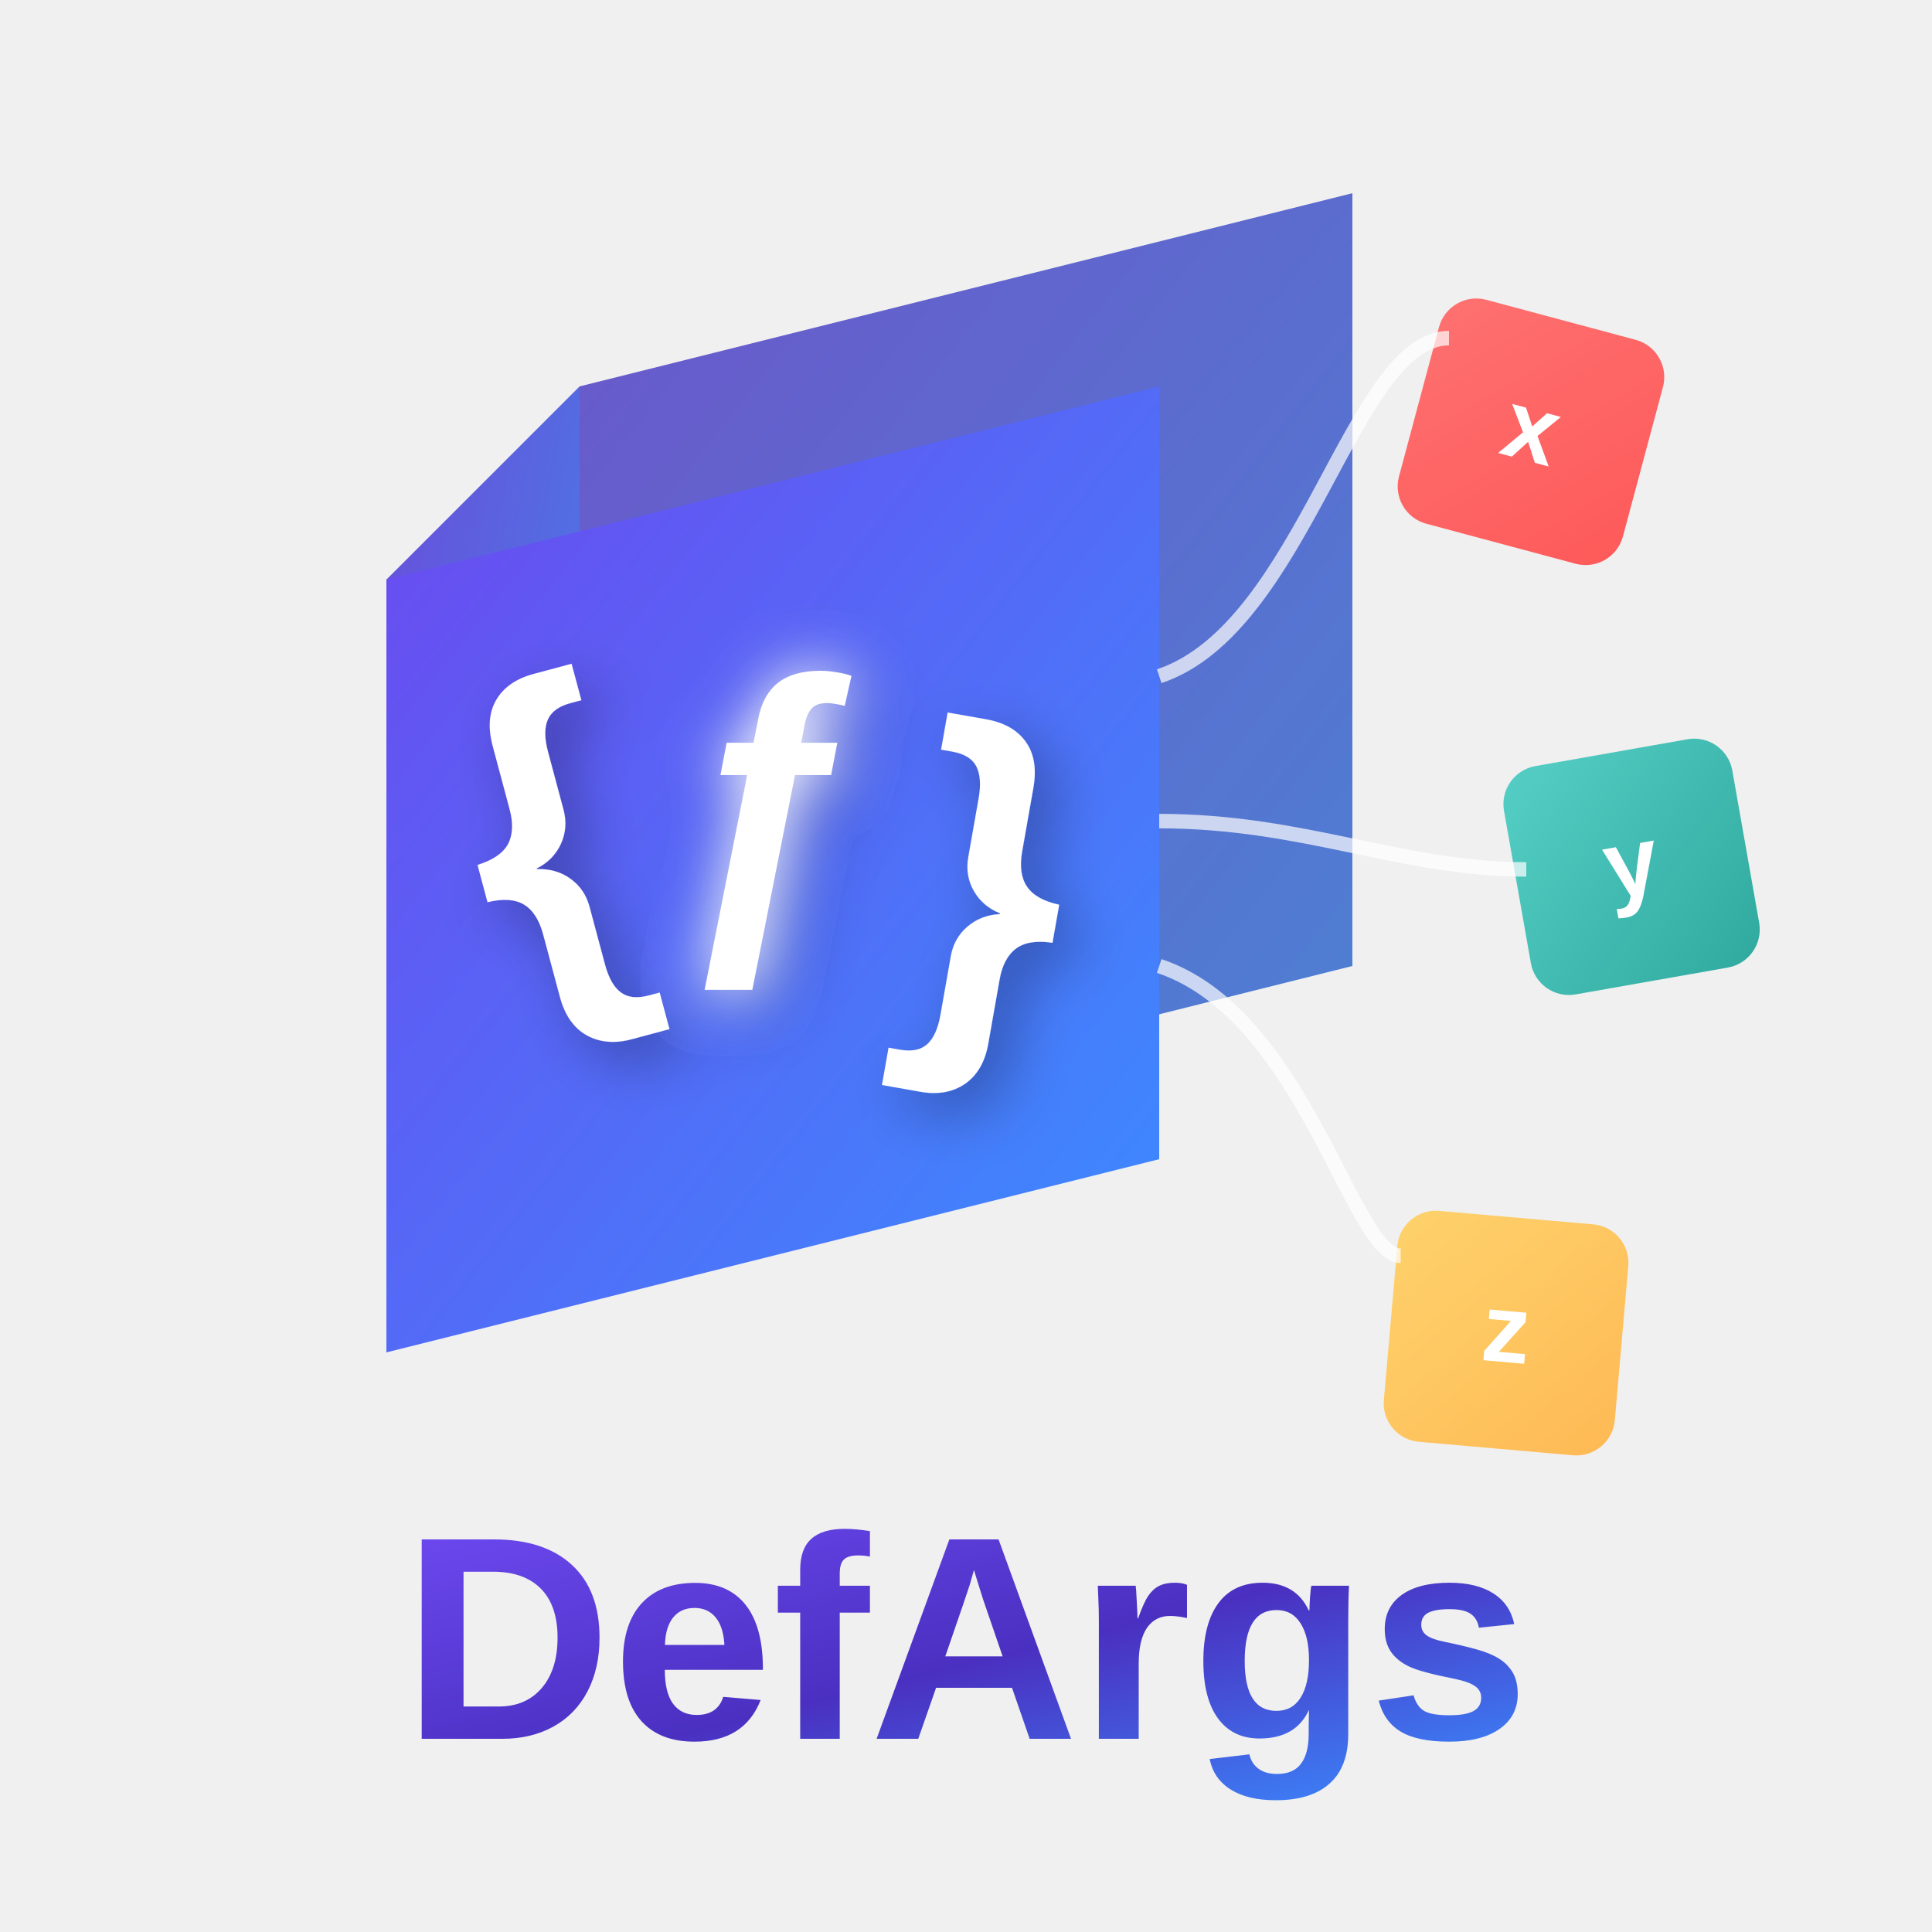
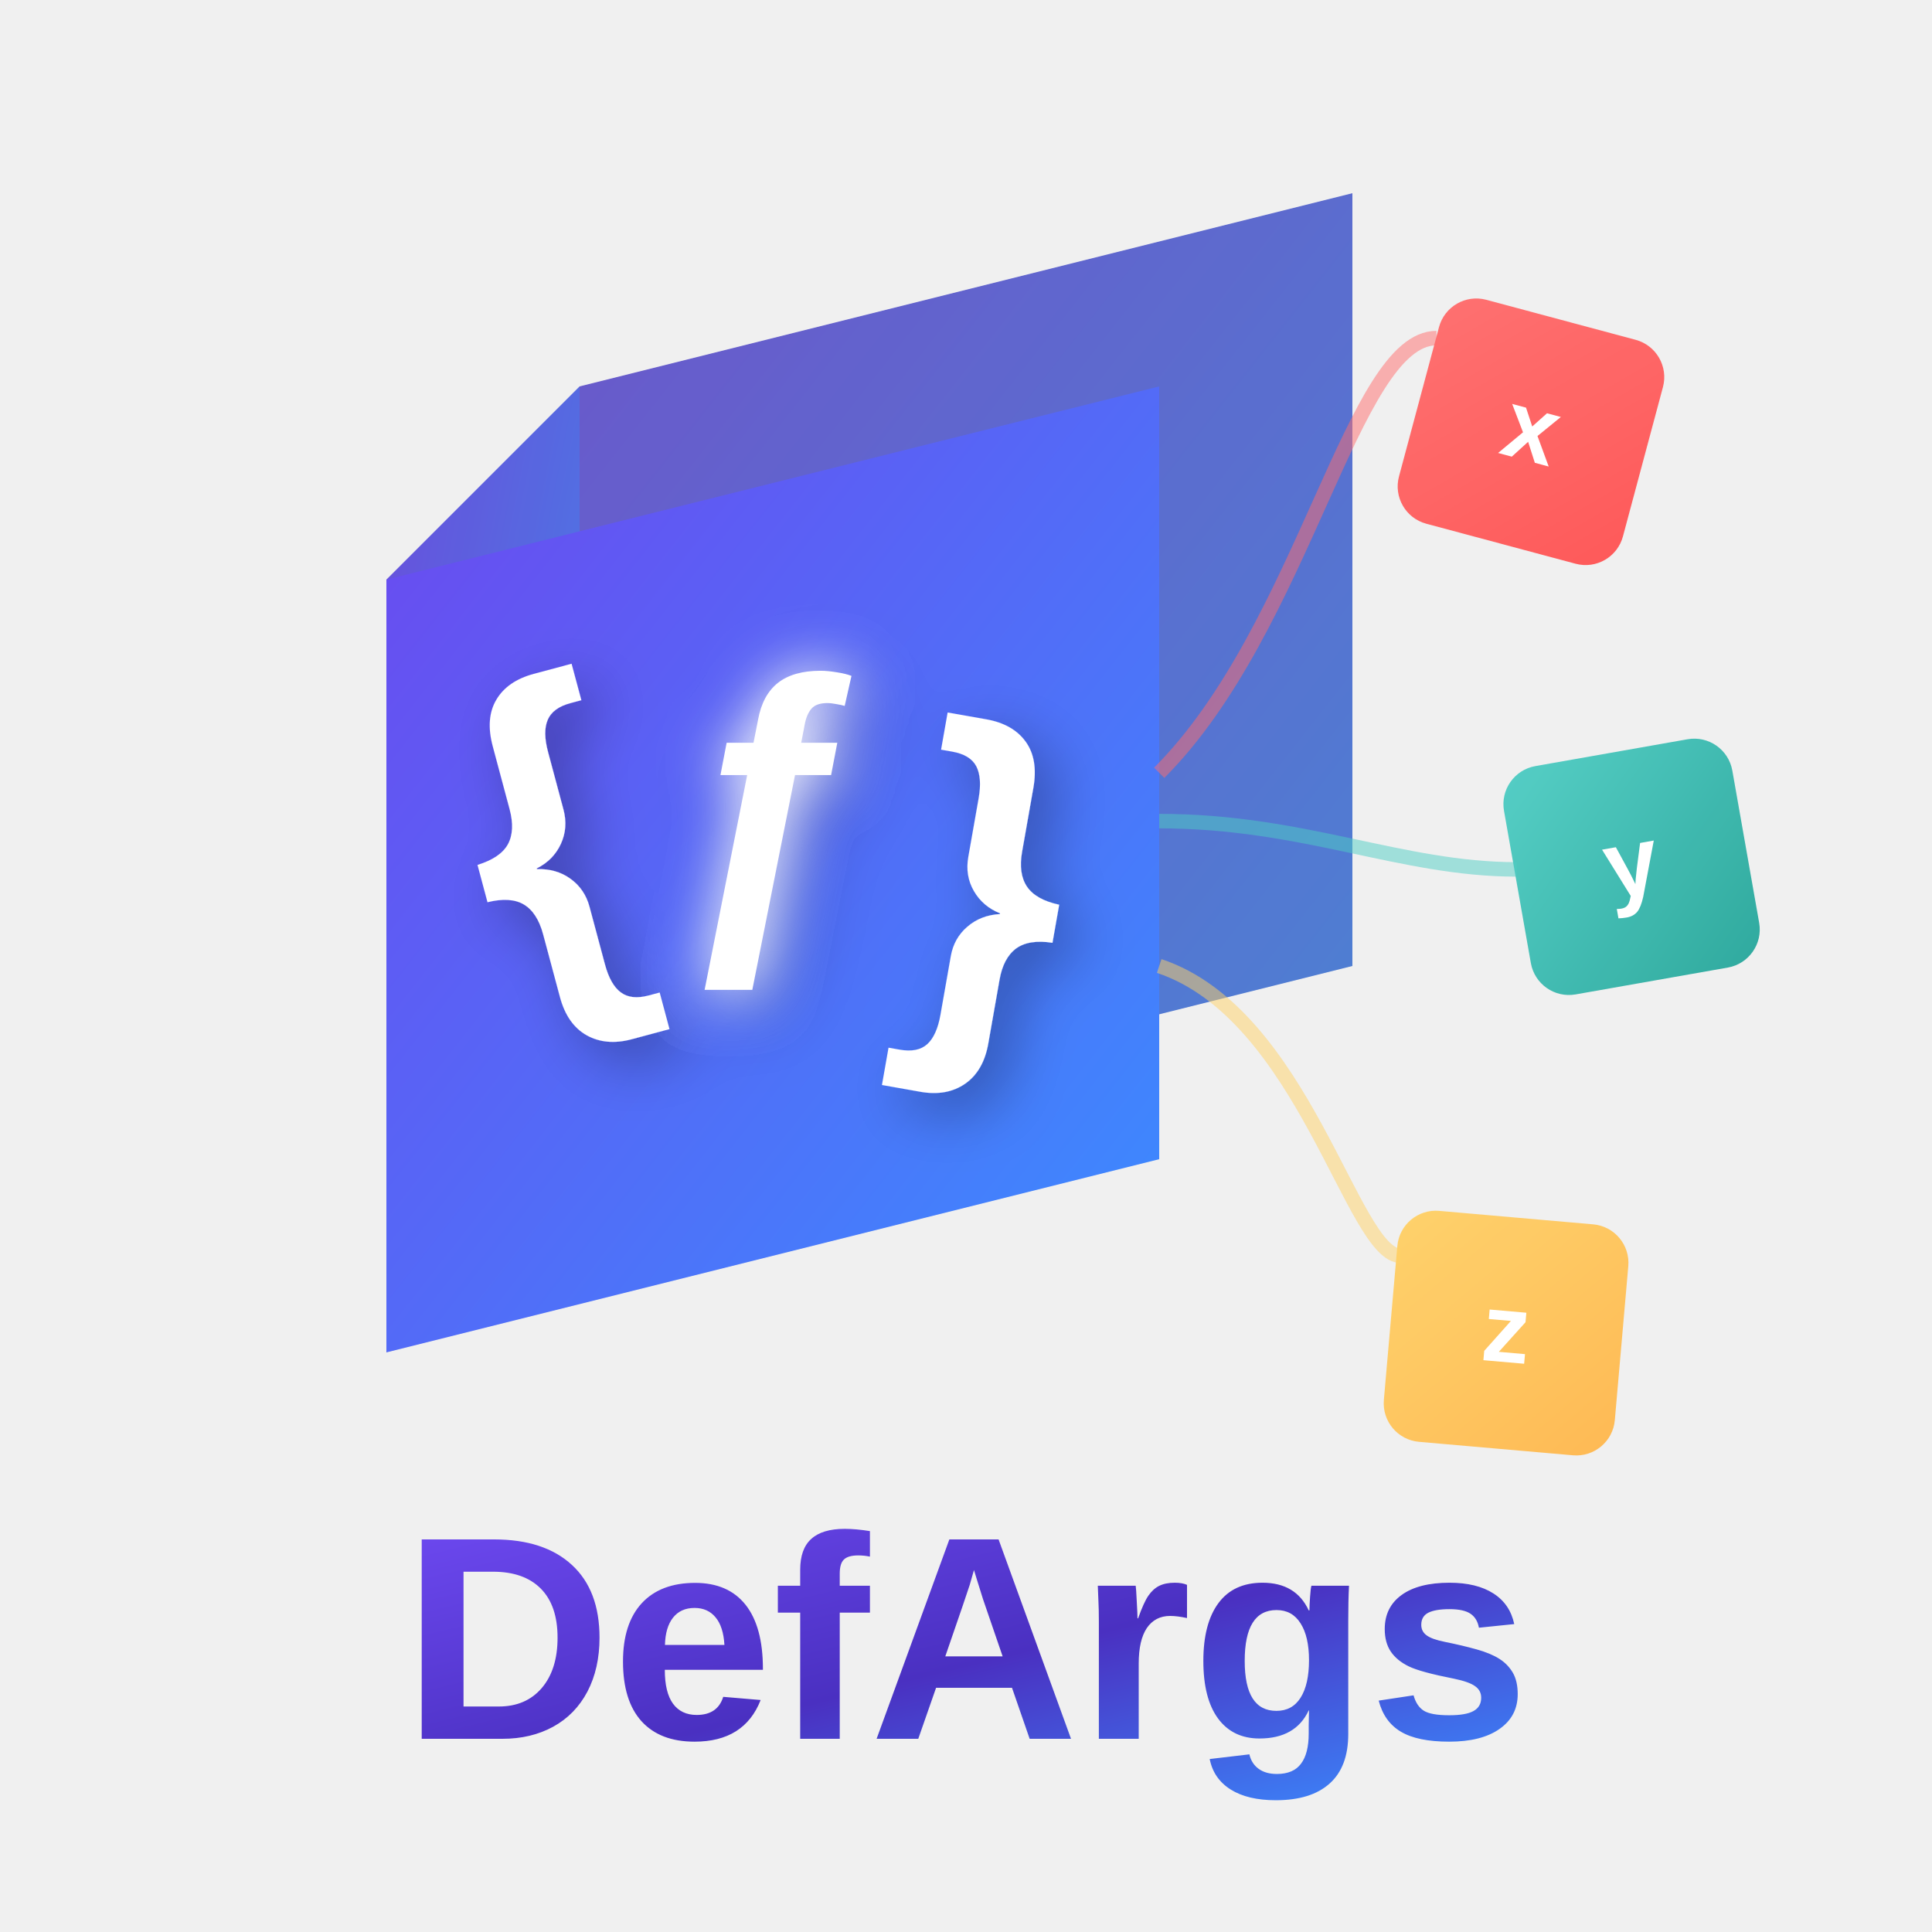
<svg xmlns="http://www.w3.org/2000/svg" width="200" height="200" viewBox="0 0 200 200">
  <defs>
    <linearGradient id="cubeGrad1" x1="0%" y1="0%" x2="100%" y2="100%">
      <stop offset="0%" stop-color="#6C48EF" />
      <stop offset="100%" stop-color="#3A8DFF" />
    </linearGradient>
    <linearGradient id="cubeGrad2" x1="0%" y1="0%" x2="100%" y2="100%">
      <stop offset="0%" stop-color="#5A3CD8" />
      <stop offset="100%" stop-color="#2E7AE6" />
    </linearGradient>
    <linearGradient id="cubeGrad3" x1="0%" y1="0%" x2="100%" y2="100%">
      <stop offset="0%" stop-color="#4A30C1" />
      <stop offset="100%" stop-color="#2366CC" />
    </linearGradient>
    <linearGradient id="textGrad" x1="0%" y1="0%" x2="100%" y2="100%">
      <stop offset="0%" stop-color="#6C48EF" />
      <stop offset="50%" stop-color="#4A30C1" />
      <stop offset="100%" stop-color="#3A8DFF" />
    </linearGradient>
    <linearGradient id="xGrad" x1="0%" y1="0%" x2="100%" y2="100%">
      <stop offset="0%" stop-color="#FF6B6B" />
      <stop offset="100%" stop-color="#FF5252" />
    </linearGradient>
    <linearGradient id="yGrad" x1="0%" y1="0%" x2="100%" y2="100%">
      <stop offset="0%" stop-color="#4ECDC4" />
      <stop offset="100%" stop-color="#26A69A" />
    </linearGradient>
    <linearGradient id="zGrad" x1="0%" y1="0%" x2="100%" y2="100%">
      <stop offset="0%" stop-color="#FFD166" />
      <stop offset="100%" stop-color="#FFB74D" />
    </linearGradient>
    <filter id="braceShadow" x="-50%" y="-50%" width="200%" height="200%">
      <feDropShadow dx="2" dy="2" stdDeviation="3" flood-color="#000000" flood-opacity="0.3" />
    </filter>
    <filter id="glow" x="-50%" y="-50%" width="200%" height="200%">
      <feGaussianBlur stdDeviation="3" result="blur" />
      <feMerge>
        <feMergeNode in="blur" />
        <feMergeNode in="SourceGraphic" />
      </feMerge>
    </filter>
  </defs>
  <polygon points="60,40 140,20 140,100 60,120" fill="url(#cubeGrad3)" opacity="0.8" />
  <polygon points="40,60 60,40 60,120 40,140" fill="url(#cubeGrad2)" opacity="0.9" />
  <polygon points="40,60 120,40 120,120 40,140" fill="url(#cubeGrad1)" />
  <g filter="url(#braceShadow)">
    <text x="60" y="100" text-anchor="middle" font-family="Arial, sans-serif" font-size="42" font-weight="bold" fill="white" transform="rotate(-15, 60, 100)">{</text>
    <text x="80" y="95" text-anchor="middle" font-family="Arial, sans-serif" font-size="36" font-weight="bold" fill="white" filter="url(#glow)">ƒ</text>
    <text x="100" y="105" text-anchor="middle" font-family="Arial, sans-serif" font-size="42" font-weight="bold" fill="white" transform="rotate(10, 100, 105)">}</text>
  </g>
  <g transform="translate(150, 30) rotate(15)">
    <rect x="0" y="0" width="24" height="24" rx="4" fill="url(#xGrad)" opacity="0.95" />
    <text x="12" y="15" text-anchor="middle" font-family="Arial, sans-serif" font-size="10" font-weight="bold" fill="white">x</text>
  </g>
  <g transform="translate(155, 80) rotate(-10)">
    <rect x="0" y="0" width="24" height="24" rx="4" fill="url(#yGrad)" opacity="0.95" />
    <text x="12" y="15" text-anchor="middle" font-family="Arial, sans-serif" font-size="10" font-weight="bold" fill="white">y</text>
  </g>
  <g transform="translate(145, 125) rotate(5)">
    <rect x="0" y="0" width="24" height="24" rx="4" fill="url(#zGrad)" opacity="0.95" />
    <text x="12" y="15" text-anchor="middle" font-family="Arial, sans-serif" font-size="10" font-weight="bold" fill="white">z</text>
  </g>
-   <path d="M 120,70 C 135,65 140,35 150,35" stroke="#FFFFFF" stroke-width="1.5" fill="none" opacity="0.7" />
-   <path d="M 120,85 C 135,85 145,90 158,90" stroke="#FFFFFF" stroke-width="1.5" fill="none" opacity="0.7" />
-   <path d="M 120,100 C 135,105 140,130 145,130" stroke="#FFFFFF" stroke-width="1.5" fill="none" opacity="0.7" />
+   <path d="M 120,80 C 135,65 140,35 148.7,35" stroke="#FF6B6B" stroke-width="1.5" fill="none" opacity="0.5" />
+   <path d="M 120,85 C 135,85 145,90 157,90" stroke="#4ECDC4" stroke-width="1.5" fill="none" opacity="0.5" />
+   <path d="M 120,100 C 135,105 140,130 145,130" stroke="#FFD166" stroke-width="1.5" fill="none" opacity="0.5" />
  <text x="100" y="180" text-anchor="middle" font-family="Arial, sans-serif" font-size="30" font-weight="bold" fill="url(#textGrad)">DefArgs</text>
</svg>
